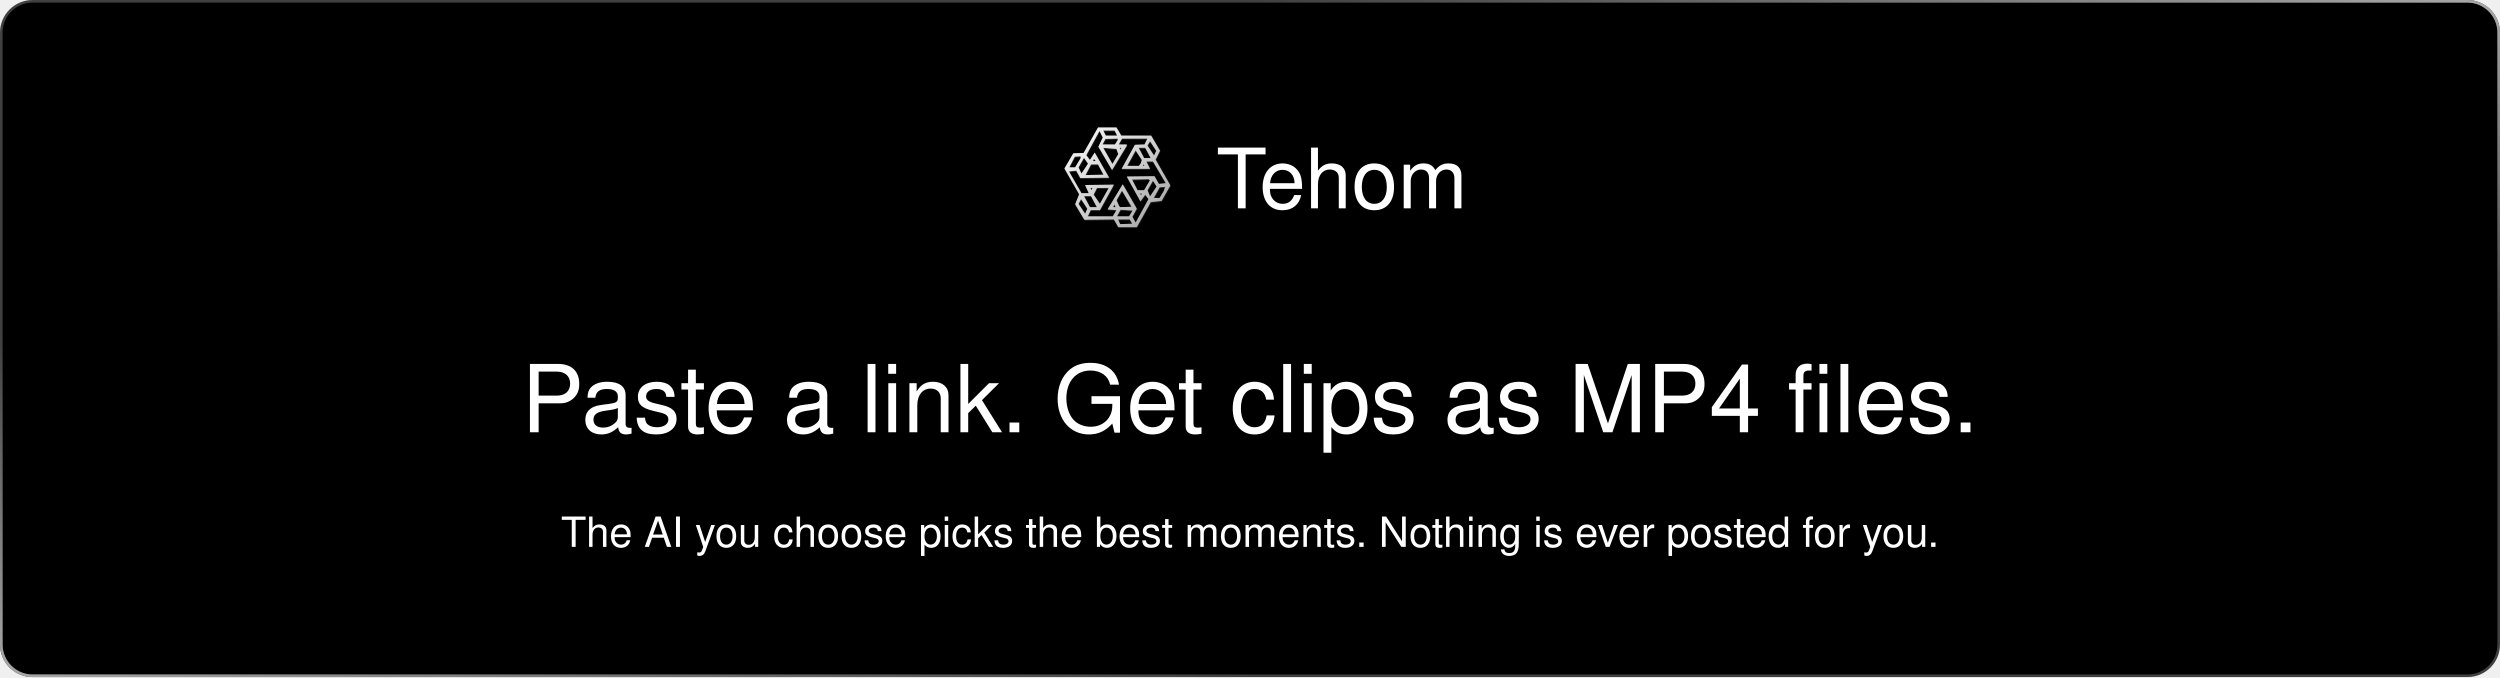
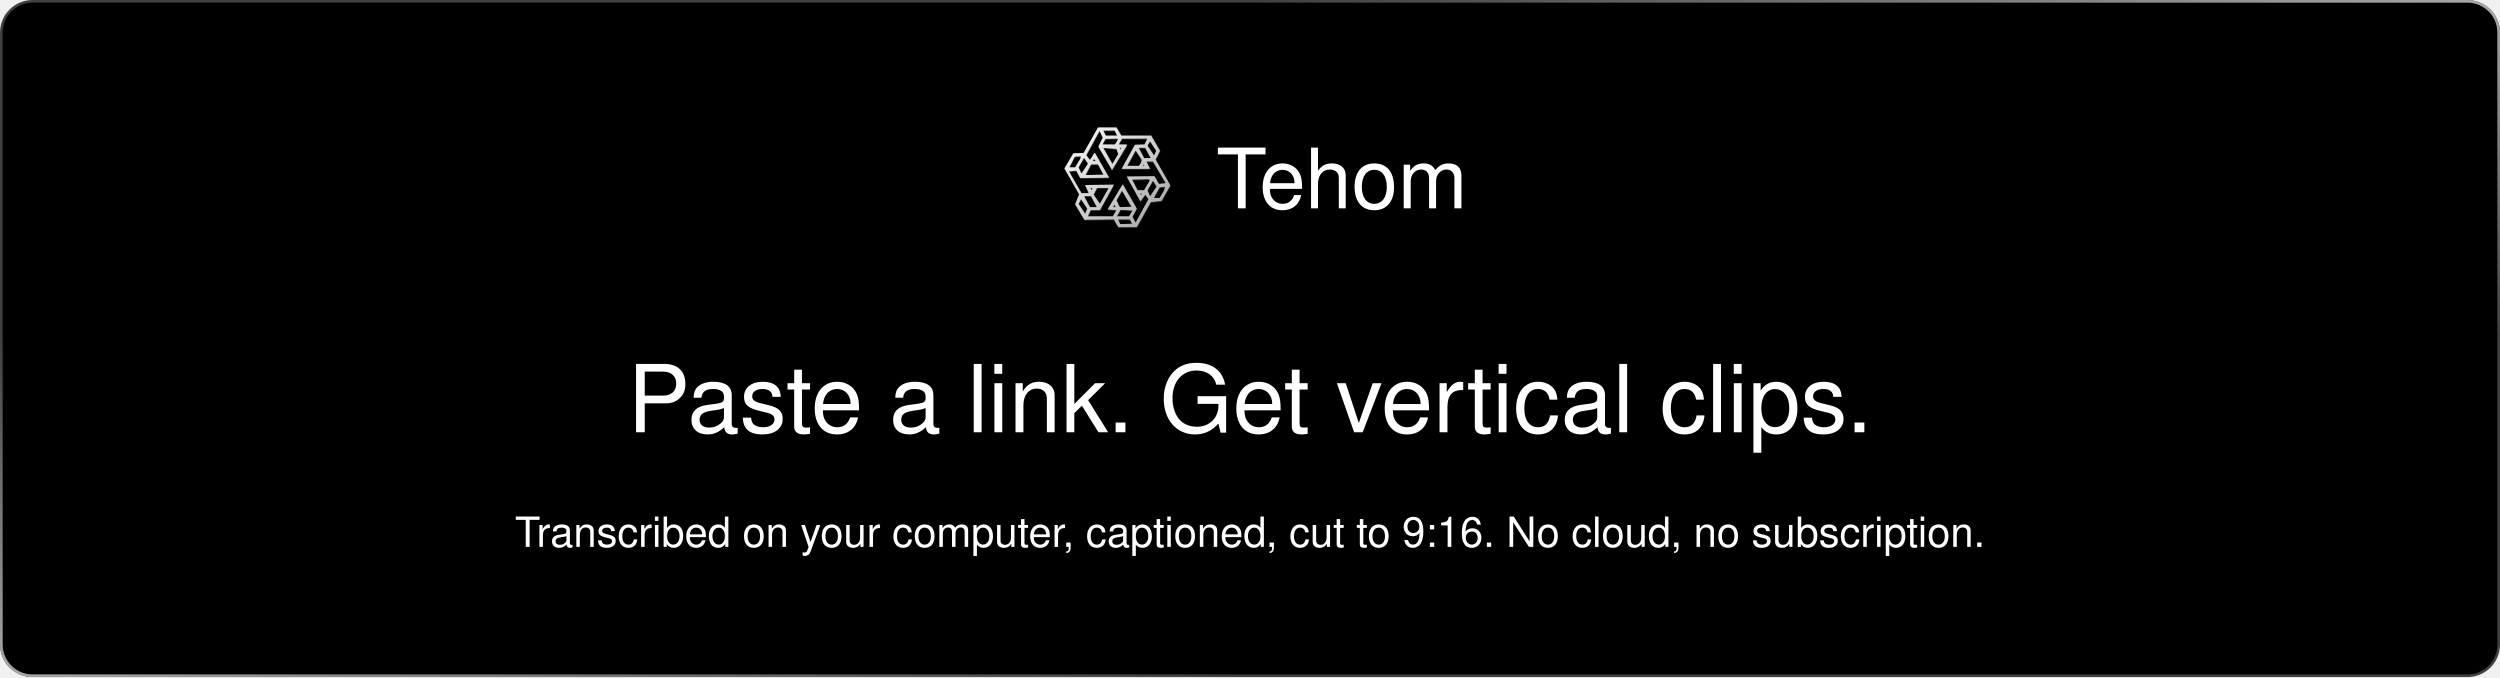
- <svg xmlns="http://www.w3.org/2000/svg" width="960" height="260" viewBox="0 0 960 260" role="img" aria-label="Tehom. Paste a link. Get clips as MP4 files.">
+ <svg xmlns="http://www.w3.org/2000/svg" width="960" height="260" viewBox="0 0 960 260" role="img" aria-label="Tehom. Paste a link. Get vertical clips.">
  <defs>
    <radialGradient id="tr" cx="1" cy="0" r="0.5" gradientUnits="objectBoundingBox">
      <stop offset="0" stop-color="#a9a9a9" />
      <stop offset="1" stop-color="#a9a9a9" stop-opacity="0" />
    </radialGradient>
    <radialGradient id="bl" cx="0" cy="1" r="0.5" gradientUnits="objectBoundingBox">
      <stop offset="0" stop-color="#a9a9a9" />
      <stop offset="1" stop-color="#a9a9a9" stop-opacity="0" />
    </radialGradient>
    <linearGradient id="face" x1="0" y1="0" x2="1" y2="1">
      <stop offset="0" stop-color="#ffffff" />
      <stop offset="1" stop-color="#a0a0a0" />
    </linearGradient>
    <linearGradient id="iface" x1="0" y1="0" x2="32" y2="32" gradientUnits="userSpaceOnUse">
      <stop offset="0" stop-color="#ffffff" />
      <stop offset="1" stop-color="#a0a0a0" />
    </linearGradient>
    <filter id="idepth" x="-20%" y="-20%" width="150%" height="150%">
      <feDropShadow dx="0.64" dy="1.28" stdDeviation="0.16" flood-color="#606060" flood-opacity="0.95" />
    </filter>
    <filter id="depth" x="-10%" y="-10%" width="130%" height="130%">
      <feDropShadow dx="0.96" dy="1.92" stdDeviation="0.24" flood-color="#606060" flood-opacity="0.95" />
    </filter>
  </defs>
  <rect x="0.5" y="0.5" width="959" height="259" rx="12" fill="#000000" stroke="#404040" />
  <rect x="0.5" y="0.5" width="959" height="259" rx="12" fill="none" stroke="url(#tr)" />
  <rect x="0.5" y="0.5" width="959" height="259" rx="12" fill="none" stroke="url(#bl)" />
  <svg x="405.0" y="44" width="48" height="48" viewBox="0 0 512 512" aria-hidden="true">
    <path fill="url(#face)" fill-rule="evenodd" filter="url(#depth)" d="M177.45 52.84 L252.98 52.84 L272.62 86.07 L394.97 86.07 L431.22 148.00 L413.09 184.25 L473.51 289.99 L437.26 353.43 L393.45 357.96 L336.06 460.67 L260.53 460.67 L242.41 428.95 L121.57 430.46 L83.80 367.02 L100.42 326.24 L40.00 220.50 L76.25 158.57 L118.55 157.06Z M198.60 64.92 L209.17 86.07 L256.00 86.07 L245.43 64.92Z M183.50 66.43 L129.12 166.13 L144.22 185.76 L163.86 155.55 L222.77 258.27 L104.95 259.78 L88.34 229.57 L58.13 232.59 L109.48 321.71 L139.69 321.71 L124.59 288.48 L242.41 286.97 L185.01 391.19 L147.24 391.19 L135.16 416.87 L237.87 416.87 L252.98 391.19 L216.73 388.17 L278.66 285.45 L336.06 385.15 L317.93 418.38 L331.52 442.55 L384.39 345.87 L370.80 327.75 L351.16 354.94 L295.27 253.73 L408.56 252.22 L426.69 283.94 L455.38 280.92 L402.52 191.80 L375.33 191.80 L390.43 222.01 L274.13 222.01 L328.50 123.83 L367.78 122.32 L379.86 98.15 L275.64 98.15 L262.04 122.32 L295.27 122.32 L295.27 126.85 L234.85 226.55 L178.97 131.38 L197.09 93.62Z M207.66 99.66 L195.58 122.32 L246.94 122.32 L259.02 102.69 L257.51 98.15Z M390.43 108.73 L379.86 126.85 L407.05 167.64 L416.11 148.00Z M198.60 135.92 L236.36 202.38 L260.53 161.59 L252.98 140.45Z M265.06 135.92 L271.10 143.47 L272.62 135.92Z M343.61 135.92 L366.27 178.21 L393.45 178.21 L370.80 135.92Z M331.52 146.49 L296.78 209.93 L345.12 209.93 L352.67 199.36 L357.20 185.76Z M82.29 172.17 L59.64 215.97 L83.80 215.97 L106.46 178.21 L106.46 170.66Z M120.06 176.70 L97.40 215.97 L109.48 241.65 L136.67 200.87Z M160.84 181.23 L156.31 190.29 L168.39 190.29Z M363.24 202.38 L361.73 209.93 L367.78 209.93Z M148.76 203.89 L126.10 247.69 L200.11 246.18 L177.45 203.89Z M316.42 265.82 L339.08 309.62 L366.27 309.62 L390.43 268.84 L384.39 264.31Z M402.52 270.35 L379.86 309.62 L390.43 335.30 L417.62 294.52Z M429.71 297.54 L405.54 341.34 L429.71 341.34 L447.83 311.13 L452.36 296.03Z M145.73 300.56 L151.78 309.62 L154.80 300.56Z M172.92 300.56 L159.33 327.75 L185.01 365.51 L221.26 300.56Z M275.64 311.13 L252.98 350.41 L263.55 374.57 L268.08 379.10 L314.91 377.59Z M348.14 323.22 L354.18 330.77 L357.20 323.22Z M120.06 333.79 L144.22 379.10 L172.92 379.10 L148.76 333.79Z M107.97 345.87 L97.40 365.51 L124.59 406.29 L133.65 385.15Z M243.92 367.02 L239.38 379.10 L249.96 379.10Z M269.59 389.68 L254.49 416.87 L304.34 416.87 L319.44 392.70Z M259.02 428.95 L268.08 448.59 L317.93 447.08 L307.36 428.95Z" />
  </svg>
  <text x="467.0" y="80" font-size="32" font-weight="400" fill="#ffffff" text-anchor="start" font-family="&quot;Helvetica Neue&quot;, Helvetica, Arial, sans-serif">Tehom</text>
-   <text x="480.0" y="166" font-size="36" font-weight="400" fill="#ffffff" text-anchor="middle" font-family="&quot;Helvetica Neue&quot;, Helvetica, Arial, sans-serif">Paste a link. Get clips as MP4 files.</text>
-   <text x="480.0" y="210" font-size="16" font-weight="400" fill="#ffffff" text-anchor="middle" font-family="&quot;Helvetica Neue&quot;, Helvetica, Arial, sans-serif">The AI you choose picks the best moments. Nothing is ever posted for you.</text>
+   <text x="480.0" y="166" font-size="36" font-weight="400" fill="#ffffff" text-anchor="middle" font-family="&quot;Helvetica Neue&quot;, Helvetica, Arial, sans-serif">Paste a link. Get vertical clips.</text>
+   <text x="480.0" y="210" font-size="16" font-weight="400" fill="#ffffff" text-anchor="middle" font-family="&quot;Helvetica Neue&quot;, Helvetica, Arial, sans-serif">Transcribed on your computer, captioned, cut to 9:16. No cloud, no subscription.</text>
</svg>
